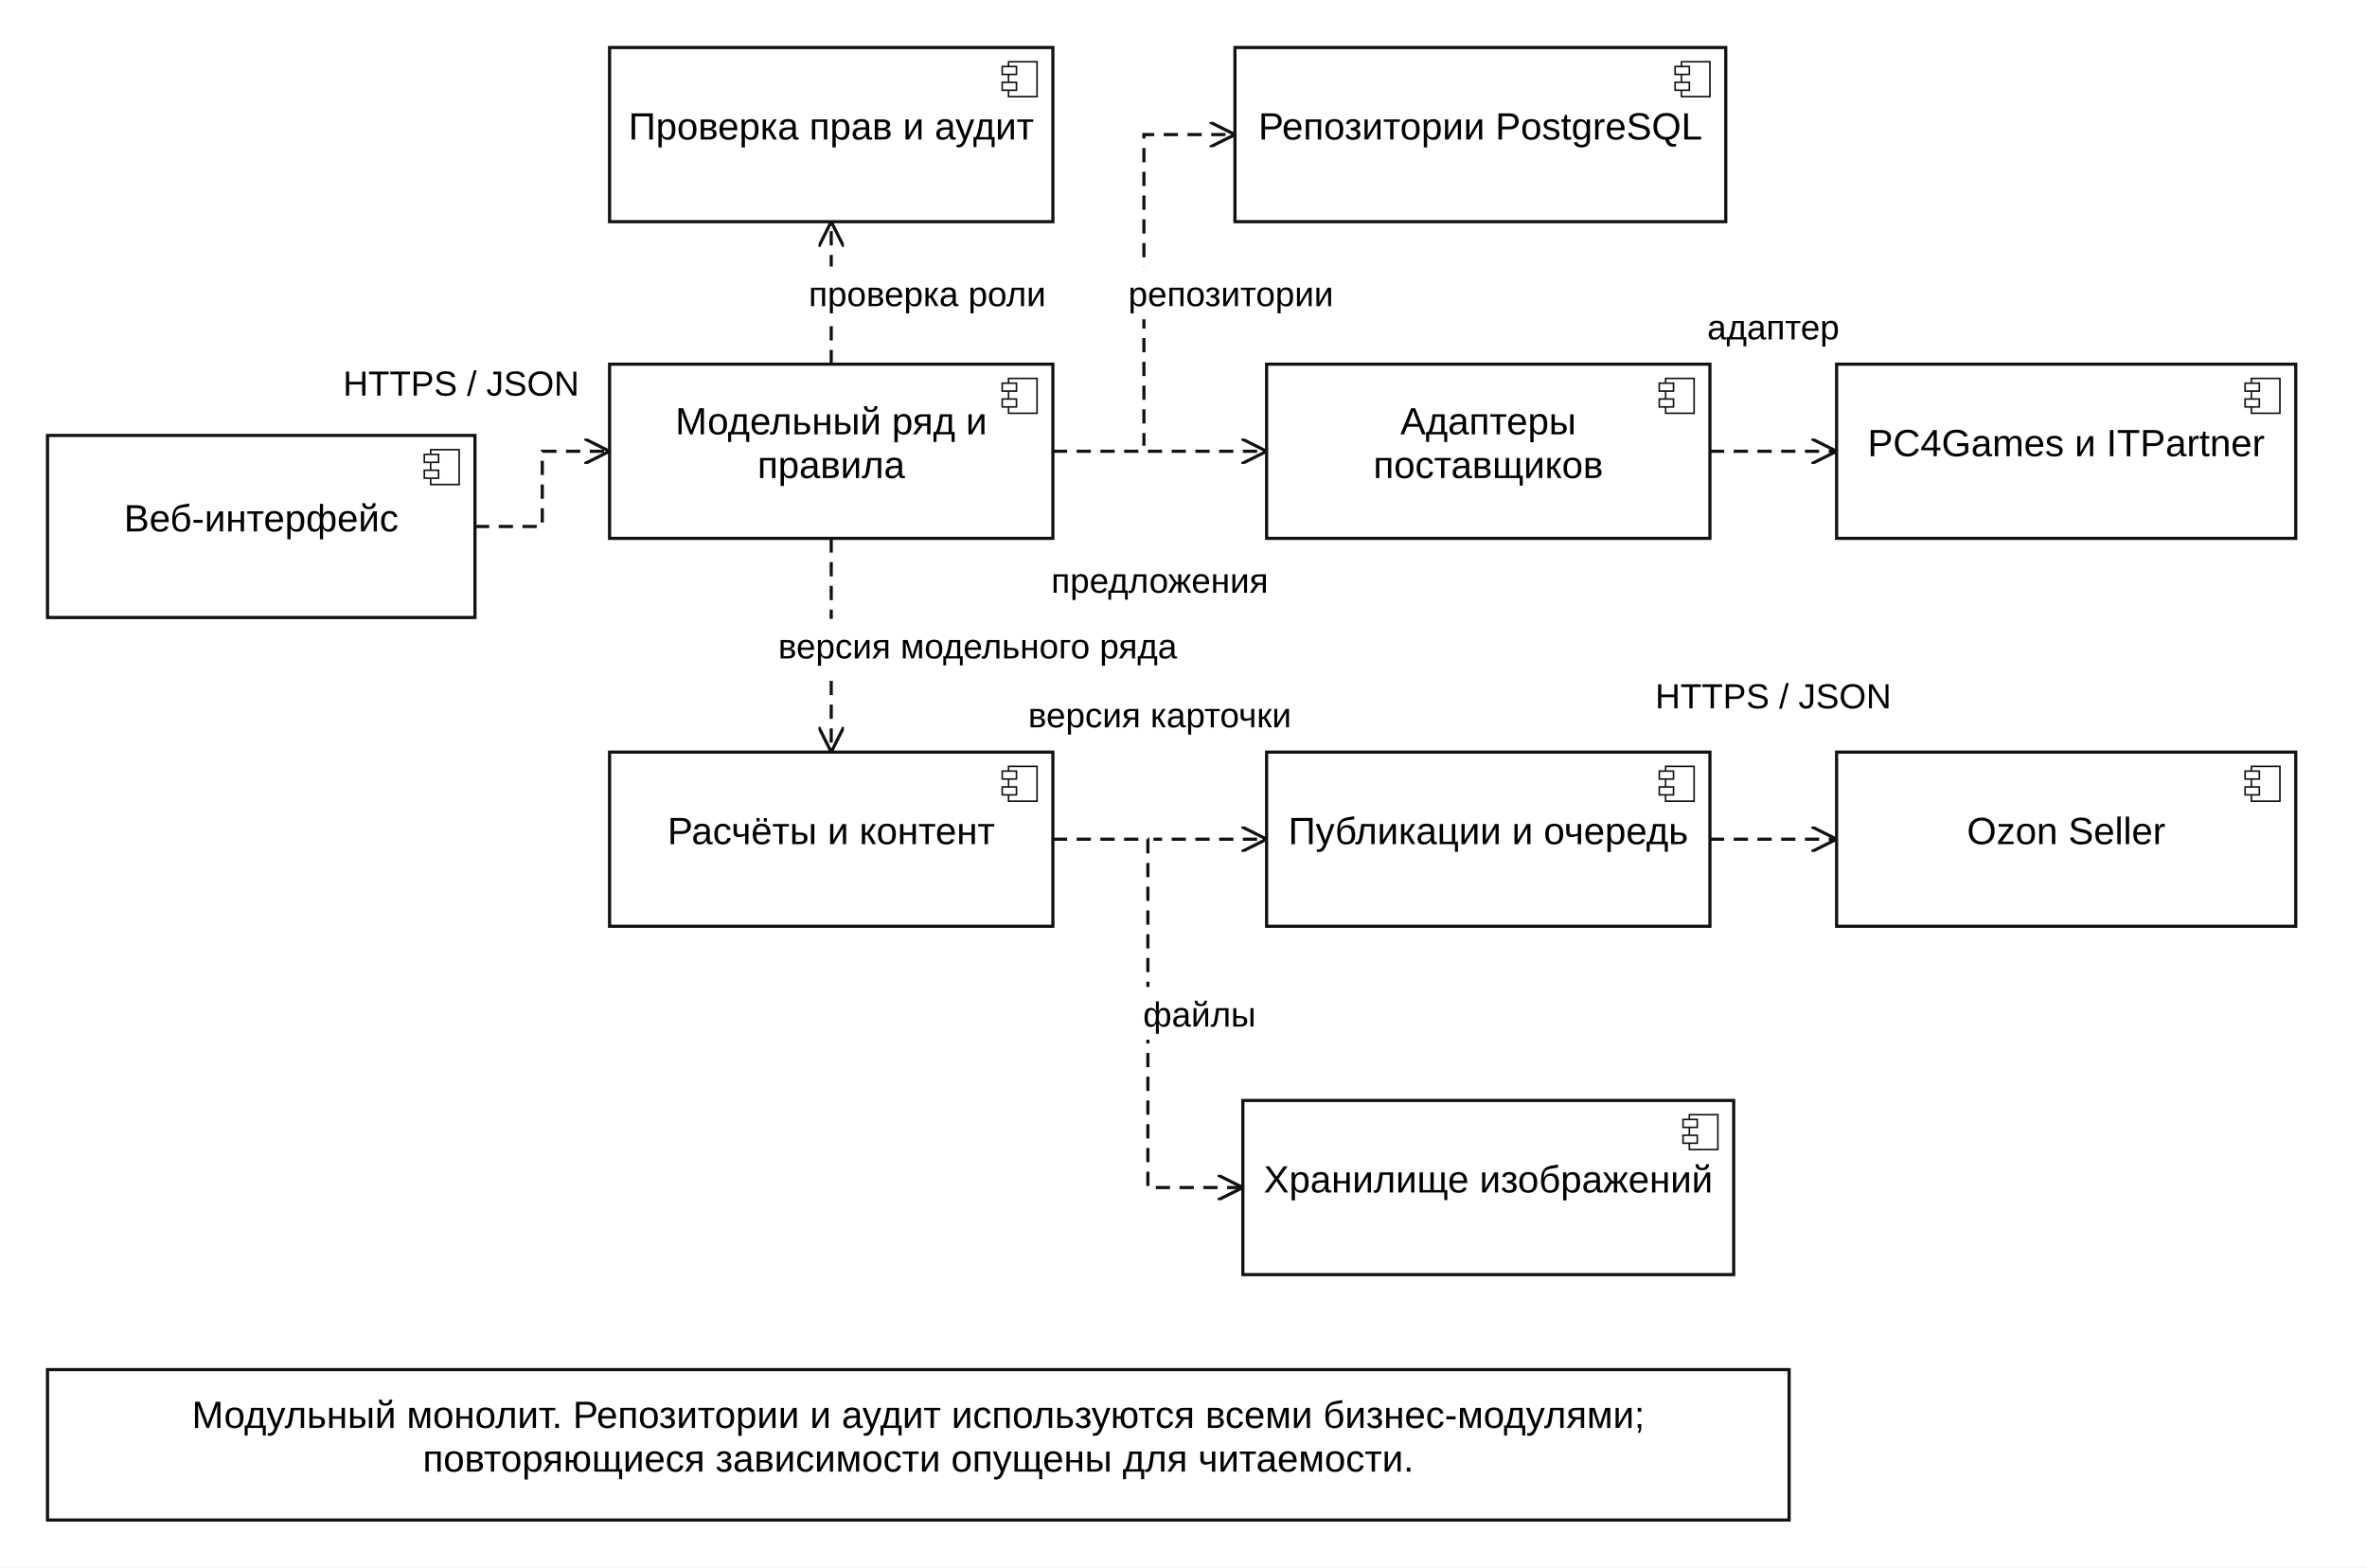
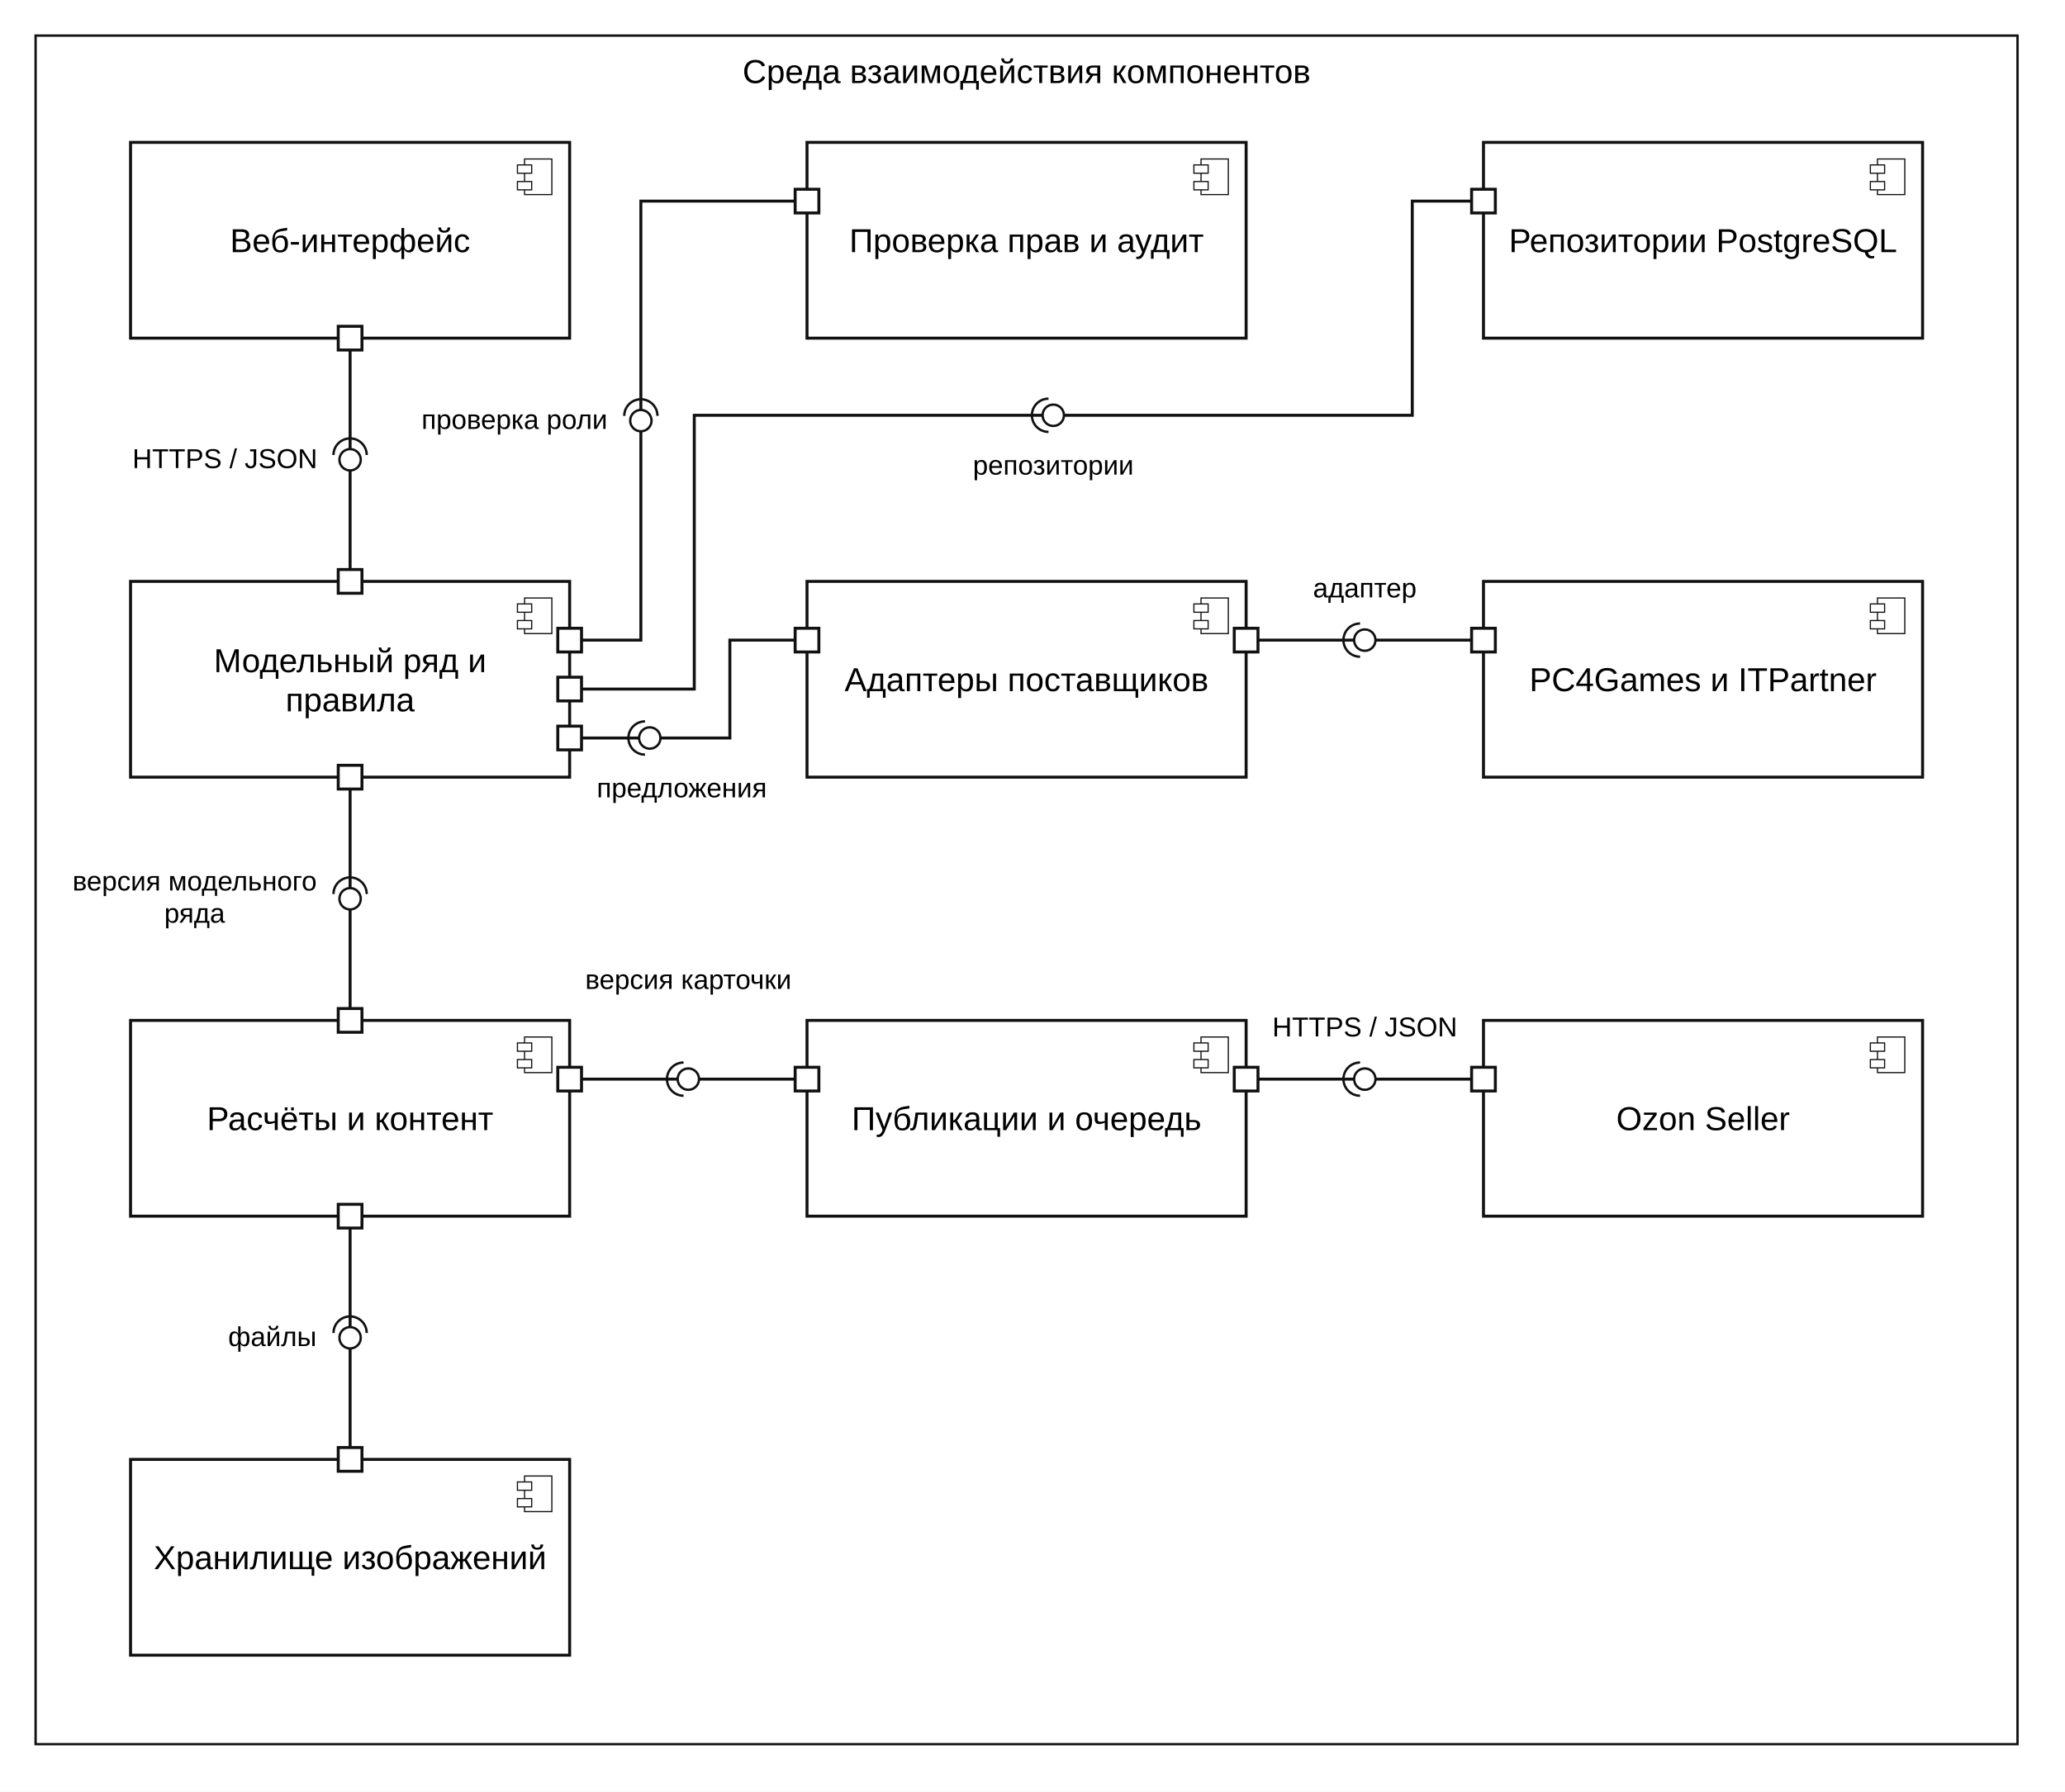
- <svg xmlns="http://www.w3.org/2000/svg" width="1495" height="990" viewBox="0 5 1495 990">
-   <defs>
-     <marker id="open" markerWidth="9" markerHeight="8" refX="8" refY="4" orient="auto">
-       <path d="M0 0L8 4L0 8" fill="none" stroke="#111" />
-     </marker>
-   </defs>
-   <rect x="0" y="5" width="1495" height="990" fill="white" />
-   <path d="M300 337.5L342.5 337.5L342.5 290L385 290" fill="none" stroke="white" stroke-width="7" />
-   <path d="M300 337.5L342.5 337.5L342.5 290L385 290" fill="none" stroke="#111" stroke-width="2" stroke-dasharray="9 6" marker-end="url(#open)" />
-   <path d="M525 235L525 145" fill="none" stroke="white" stroke-width="7" />
-   <path d="M525 235L525 145" fill="none" stroke="#111" stroke-width="2" stroke-dasharray="9 6" marker-end="url(#open)" />
-   <path d="M665 290L722.5 290L722.5 90L780 90" fill="none" stroke="white" stroke-width="7" />
-   <path d="M665 290L722.5 290L722.5 90L780 90" fill="none" stroke="#111" stroke-width="2" stroke-dasharray="9 6" marker-end="url(#open)" />
-   <path d="M665 290L800 290" fill="none" stroke="white" stroke-width="7" />
-   <path d="M665 290L800 290" fill="none" stroke="#111" stroke-width="2" stroke-dasharray="9 6" marker-end="url(#open)" />
-   <path d="M1080 290L1160 290" fill="none" stroke="white" stroke-width="7" />
-   <path d="M1080 290L1160 290" fill="none" stroke="#111" stroke-width="2" stroke-dasharray="9 6" marker-end="url(#open)" />
-   <path d="M525 345L525 480" fill="none" stroke="white" stroke-width="7" />
-   <path d="M525 345L525 480" fill="none" stroke="#111" stroke-width="2" stroke-dasharray="9 6" marker-end="url(#open)" />
-   <path d="M665 535L800 535" fill="none" stroke="white" stroke-width="7" />
-   <path d="M665 535L800 535" fill="none" stroke="#111" stroke-width="2" stroke-dasharray="9 6" marker-end="url(#open)" />
-   <path d="M1080 535L1160 535" fill="none" stroke="white" stroke-width="7" />
-   <path d="M1080 535L1160 535" fill="none" stroke="#111" stroke-width="2" stroke-dasharray="9 6" marker-end="url(#open)" />
-   <path d="M665 535L725 535L725 755L785 755" fill="none" stroke="white" stroke-width="7" />
-   <path d="M665 535L725 535L725 755L785 755" fill="none" stroke="#111" stroke-width="2" stroke-dasharray="9 6" marker-end="url(#open)" />
-   <rect x="30" y="280" width="270" height="115" fill="white" stroke="#111" stroke-width="2" />
-   <rect x="272" y="289" width="18" height="22" fill="white" stroke="#111" />
-   <path d="M268 292h9v5h-9ZM268 302h9v5h-9Z" fill="white" stroke="#111" />
-   <text x="165" y="340.62" text-anchor="middle" font-family="Arial" font-size="24" font-weight="normal">Веб-интерфейс</text>
-   <rect x="385" y="35" width="280" height="110" fill="white" stroke="#111" stroke-width="2" />
-   <rect x="637" y="44" width="18" height="22" fill="white" stroke="#111" />
-   <path d="M633 47h9v5h-9ZM633 57h9v5h-9Z" fill="white" stroke="#111" />
-   <text x="525" y="93.12" text-anchor="middle" font-family="Arial" font-size="24" font-weight="normal">Проверка прав и аудит</text>
-   <rect x="385" y="235" width="280" height="110" fill="white" stroke="#111" stroke-width="2" />
-   <rect x="637" y="244" width="18" height="22" fill="white" stroke="#111" />
-   <path d="M633 247h9v5h-9ZM633 257h9v5h-9Z" fill="white" stroke="#111" />
-   <text x="525" y="279.32" text-anchor="middle" font-family="Arial" font-size="24" font-weight="normal">Модельный ряд и</text>
-   <text x="525" y="306.92" text-anchor="middle" font-family="Arial" font-size="24" font-weight="normal">правила</text>
-   <rect x="385" y="480" width="280" height="110" fill="white" stroke="#111" stroke-width="2" />
-   <rect x="637" y="489" width="18" height="22" fill="white" stroke="#111" />
-   <path d="M633 492h9v5h-9ZM633 502h9v5h-9Z" fill="white" stroke="#111" />
-   <text x="525" y="538.12" text-anchor="middle" font-family="Arial" font-size="24" font-weight="normal">Расчёты и контент</text>
-   <rect x="800" y="480" width="280" height="110" fill="white" stroke="#111" stroke-width="2" />
-   <rect x="1052" y="489" width="18" height="22" fill="white" stroke="#111" />
-   <path d="M1048 492h9v5h-9ZM1048 502h9v5h-9Z" fill="white" stroke="#111" />
-   <text x="940" y="538.12" text-anchor="middle" font-family="Arial" font-size="24" font-weight="normal">Публикации и очередь</text>
-   <rect x="800" y="235" width="280" height="110" fill="white" stroke="#111" stroke-width="2" />
-   <rect x="1052" y="244" width="18" height="22" fill="white" stroke="#111" />
-   <path d="M1048 247h9v5h-9ZM1048 257h9v5h-9Z" fill="white" stroke="#111" />
-   <text x="940" y="279.32" text-anchor="middle" font-family="Arial" font-size="24" font-weight="normal">Адаптеры</text>
-   <text x="940" y="306.92" text-anchor="middle" font-family="Arial" font-size="24" font-weight="normal">поставщиков</text>
-   <rect x="780" y="35" width="310" height="110" fill="white" stroke="#111" stroke-width="2" />
-   <rect x="1062" y="44" width="18" height="22" fill="white" stroke="#111" />
-   <path d="M1058 47h9v5h-9ZM1058 57h9v5h-9Z" fill="white" stroke="#111" />
-   <text x="935" y="93.12" text-anchor="middle" font-family="Arial" font-size="24" font-weight="normal">Репозитории PostgreSQL</text>
-   <rect x="1160" y="235" width="290" height="110" fill="white" stroke="#111" stroke-width="2" />
-   <rect x="1422" y="244" width="18" height="22" fill="white" stroke="#111" />
-   <path d="M1418 247h9v5h-9ZM1418 257h9v5h-9Z" fill="white" stroke="#111" />
-   <text x="1305" y="293.12" text-anchor="middle" font-family="Arial" font-size="24" font-weight="normal">PC4Games и ITPartner</text>
-   <rect x="1160" y="480" width="290" height="110" fill="white" stroke="#111" stroke-width="2" />
-   <rect x="1422" y="489" width="18" height="22" fill="white" stroke="#111" />
-   <path d="M1418 492h9v5h-9ZM1418 502h9v5h-9Z" fill="white" stroke="#111" />
-   <text x="1305" y="538.12" text-anchor="middle" font-family="Arial" font-size="24" font-weight="normal">Ozon Seller</text>
-   <rect x="785" y="700" width="310" height="110" fill="white" stroke="#111" stroke-width="2" />
-   <rect x="1067" y="709" width="18" height="22" fill="white" stroke="#111" />
-   <path d="M1063 712h9v5h-9ZM1063 722h9v5h-9Z" fill="white" stroke="#111" />
-   <text x="940" y="758.12" text-anchor="middle" font-family="Arial" font-size="24" font-weight="normal">Хранилище изображений</text>
-   <rect x="30" y="870" width="1100" height="95" fill="white" stroke="#111" stroke-width="2" />
-   <text x="580" y="906.82" text-anchor="middle" font-family="Arial" font-size="24" font-weight="normal">Модульный монолит. Репозитории и аудит используются всеми бизнес-модулями;</text>
-   <text x="580" y="934.42" text-anchor="middle" font-family="Arial" font-size="24" font-weight="normal">повторяющиеся зависимости опущены для читаемости.</text>
-   <rect x="211.75" y="229.85" width="159" height="33.3" fill="white" />
-   <text x="291.25" y="254.85" text-anchor="middle" font-family="Arial" font-size="22">HTTPS / JSON</text>
-   <rect x="505.68" y="173.35" width="160" height="33.3" fill="white" />
-   <text x="585.68" y="198.35" text-anchor="middle" font-family="Arial" font-size="22">проверка роли</text>
-   <rect x="707.42" y="173.35" width="140" height="33.3" fill="white" />
-   <text x="777.42" y="198.35" text-anchor="middle" font-family="Arial" font-size="22">репозитории</text>
-   <rect x="659" y="354.35" width="147" height="33.3" fill="white" />
-   <text x="732.5" y="379.35" text-anchor="middle" font-family="Arial" font-size="22">предложения</text>
-   <rect x="1072.5" y="194.35" width="95" height="33.3" fill="white" />
-   <text x="1120" y="219.35" text-anchor="middle" font-family="Arial" font-size="22">адаптер</text>
-   <rect x="486.48" y="395.85" width="262" height="33.3" fill="white" />
-   <text x="617.48" y="420.85" text-anchor="middle" font-family="Arial" font-size="22">версия модельного ряда</text>
-   <rect x="644.5" y="439.35" width="176" height="33.3" fill="white" />
-   <text x="732.5" y="464.35" text-anchor="middle" font-family="Arial" font-size="22">версия карточки</text>
-   <rect x="1040.5" y="427.35" width="159" height="33.3" fill="white" />
-   <text x="1120" y="452.35" text-anchor="middle" font-family="Arial" font-size="22">HTTPS / JSON</text>
-   <rect x="716.6" y="628.35" width="82" height="33.3" fill="white" />
-   <text x="757.6" y="653.35" text-anchor="middle" font-family="Arial" font-size="22">файлы</text>
+ <svg xmlns="http://www.w3.org/2000/svg" width="1740" height="1510">
+   <rect width="1740" height="1510" fill="white" />
+   <rect x="30" y="30" width="1670" height="1440" fill="white" stroke="#111" stroke-width="2" />
+   <text x="865" y="70" text-anchor="middle" font-family="Arial" font-size="28">Среда взаимодействия компонентов</text>
+   <path d="M1050 539.5L1250 539.5" stroke="white" stroke-width="8" fill="none" />
+   <path d="M1050 539.5L1250 539.5" stroke="#111" stroke-width="2.5" fill="none" />
+   <g transform="translate(1150 539.5) rotate(0)">
+     <circle cx="0" cy="0" r="9" fill="white" stroke="#111" stroke-width="2" />
+     <path d="M-4 -14A14 14 0 0 0 -4 14" fill="none" stroke="#111" stroke-width="2" />
+   </g>
+   <path d="M480 909.5L680 909.5" stroke="white" stroke-width="8" fill="none" />
+   <path d="M480 909.5L680 909.5" stroke="#111" stroke-width="2.5" fill="none" />
+   <g transform="translate(580 909.5) rotate(0)">
+     <circle cx="0" cy="0" r="9" fill="white" stroke="#111" stroke-width="2" />
+     <path d="M-4 -14A14 14 0 0 0 -4 14" fill="none" stroke="#111" stroke-width="2" />
+   </g>
+   <path d="M1050 909.5L1250 909.5" stroke="white" stroke-width="8" fill="none" />
+   <path d="M1050 909.5L1250 909.5" stroke="#111" stroke-width="2.5" fill="none" />
+   <g transform="translate(1150 909.5) rotate(0)">
+     <circle cx="0" cy="0" r="9" fill="white" stroke="#111" stroke-width="2" />
+     <path d="M-4 -14A14 14 0 0 0 -4 14" fill="none" stroke="#111" stroke-width="2" />
+   </g>
+   <path d="M295 285L295 490" stroke="white" stroke-width="8" fill="none" />
+   <path d="M295 285L295 490" stroke="#111" stroke-width="2.5" fill="none" />
+   <g transform="translate(295 387.5) rotate(90)">
+     <circle cx="0" cy="0" r="9" fill="white" stroke="#111" stroke-width="2" />
+     <path d="M-4 -14A14 14 0 0 0 -4 14" fill="none" stroke="#111" stroke-width="2" />
+   </g>
+   <path d="M295 655L295 860" stroke="white" stroke-width="8" fill="none" />
+   <path d="M295 655L295 860" stroke="#111" stroke-width="2.5" fill="none" />
+   <g transform="translate(295 757.5) rotate(90)">
+     <circle cx="0" cy="0" r="9" fill="white" stroke="#111" stroke-width="2" />
+     <path d="M-4 -14A14 14 0 0 0 -4 14" fill="none" stroke="#111" stroke-width="2" />
+   </g>
+   <path d="M295 1025L295 1230" stroke="white" stroke-width="8" fill="none" />
+   <path d="M295 1025L295 1230" stroke="#111" stroke-width="2.5" fill="none" />
+   <g transform="translate(295 1127.5) rotate(90)">
+     <circle cx="0" cy="0" r="9" fill="white" stroke="#111" stroke-width="2" />
+     <path d="M-4 -14A14 14 0 0 0 -4 14" fill="none" stroke="#111" stroke-width="2" />
+   </g>
+   <path d="M480 622L615 622L615 539.5L680 539.5" stroke="white" stroke-width="8" fill="none" />
+   <path d="M480 622L615 622L615 539.5L680 539.5" stroke="#111" stroke-width="2.5" fill="none" />
+   <g transform="translate(547.5 622) rotate(0)">
+     <circle cx="0" cy="0" r="9" fill="white" stroke="#111" stroke-width="2" />
+     <path d="M-4 -14A14 14 0 0 0 -4 14" fill="none" stroke="#111" stroke-width="2" />
+   </g>
+   <path d="M480 539.5L540 539.5L540 169.5L680 169.5" stroke="white" stroke-width="8" fill="none" />
+   <path d="M480 539.5L540 539.5L540 169.5L680 169.5" stroke="#111" stroke-width="2.5" fill="none" />
+   <g transform="translate(540 354.5) rotate(90)">
+     <circle cx="0" cy="0" r="9" fill="white" stroke="#111" stroke-width="2" />
+     <path d="M-4 -14A14 14 0 0 0 -4 14" fill="none" stroke="#111" stroke-width="2" />
+   </g>
+   <path d="M480 580.75L585 580.75L585 350L1190 350L1190 169.5L1250 169.5" stroke="white" stroke-width="8" fill="none" />
+   <path d="M480 580.75L585 580.75L585 350L1190 350L1190 169.5L1250 169.5" stroke="#111" stroke-width="2.5" fill="none" />
+   <g transform="translate(887.5 350) rotate(0)">
+     <circle cx="0" cy="0" r="9" fill="white" stroke="#111" stroke-width="2" />
+     <path d="M-4 -14A14 14 0 0 0 -4 14" fill="none" stroke="#111" stroke-width="2" />
+   </g>
+   <rect x="110" y="120" width="370" height="165" fill="white" stroke="#111" stroke-width="2.5" />
+   <rect x="442" y="134" width="23" height="30" fill="white" stroke="#111" />
+   <path d="M436 139h12v7h-12ZM436 153h12v7h-12Z" fill="white" stroke="#111" />
+   <text x="295" y="212.5" text-anchor="middle" font-family="Arial" font-size="28">Веб-интерфейс</text>
+   <rect x="680" y="120" width="370" height="165" fill="white" stroke="#111" stroke-width="2.5" />
+   <rect x="1012" y="134" width="23" height="30" fill="white" stroke="#111" />
+   <path d="M1006 139h12v7h-12ZM1006 153h12v7h-12Z" fill="white" stroke="#111" />
+   <text x="865" y="212.5" text-anchor="middle" font-family="Arial" font-size="28">Проверка прав и аудит</text>
+   <rect x="1250" y="120" width="370" height="165" fill="white" stroke="#111" stroke-width="2.5" />
+   <rect x="1582" y="134" width="23" height="30" fill="white" stroke="#111" />
+   <path d="M1576 139h12v7h-12ZM1576 153h12v7h-12Z" fill="white" stroke="#111" />
+   <text x="1435" y="212.5" text-anchor="middle" font-family="Arial" font-size="28">Репозитории PostgreSQL</text>
+   <rect x="110" y="490" width="370" height="165" fill="white" stroke="#111" stroke-width="2.5" />
+   <rect x="442" y="504" width="23" height="30" fill="white" stroke="#111" />
+   <path d="M436 509h12v7h-12ZM436 523h12v7h-12Z" fill="white" stroke="#111" />
+   <text x="295" y="566.5" text-anchor="middle" font-family="Arial" font-size="28">Модельный ряд и</text>
+   <text x="295" y="599.54" text-anchor="middle" font-family="Arial" font-size="28">правила</text>
+   <rect x="680" y="490" width="370" height="165" fill="white" stroke="#111" stroke-width="2.5" />
+   <rect x="1012" y="504" width="23" height="30" fill="white" stroke="#111" />
+   <path d="M1006 509h12v7h-12ZM1006 523h12v7h-12Z" fill="white" stroke="#111" />
+   <text x="865" y="582.5" text-anchor="middle" font-family="Arial" font-size="28">Адаптеры поставщиков</text>
+   <rect x="1250" y="490" width="370" height="165" fill="white" stroke="#111" stroke-width="2.5" />
+   <rect x="1582" y="504" width="23" height="30" fill="white" stroke="#111" />
+   <path d="M1576 509h12v7h-12ZM1576 523h12v7h-12Z" fill="white" stroke="#111" />
+   <text x="1435" y="582.5" text-anchor="middle" font-family="Arial" font-size="28">PC4Games и ITPartner</text>
+   <rect x="110" y="860" width="370" height="165" fill="white" stroke="#111" stroke-width="2.5" />
+   <rect x="442" y="874" width="23" height="30" fill="white" stroke="#111" />
+   <path d="M436 879h12v7h-12ZM436 893h12v7h-12Z" fill="white" stroke="#111" />
+   <text x="295" y="952.5" text-anchor="middle" font-family="Arial" font-size="28">Расчёты и контент</text>
+   <rect x="680" y="860" width="370" height="165" fill="white" stroke="#111" stroke-width="2.5" />
+   <rect x="1012" y="874" width="23" height="30" fill="white" stroke="#111" />
+   <path d="M1006 879h12v7h-12ZM1006 893h12v7h-12Z" fill="white" stroke="#111" />
+   <text x="865" y="952.5" text-anchor="middle" font-family="Arial" font-size="28">Публикации и очередь</text>
+   <rect x="1250" y="860" width="370" height="165" fill="white" stroke="#111" stroke-width="2.5" />
+   <rect x="1582" y="874" width="23" height="30" fill="white" stroke="#111" />
+   <path d="M1576 879h12v7h-12ZM1576 893h12v7h-12Z" fill="white" stroke="#111" />
+   <text x="1435" y="952.5" text-anchor="middle" font-family="Arial" font-size="28">Ozon Seller</text>
+   <rect x="110" y="1230" width="370" height="165" fill="white" stroke="#111" stroke-width="2.5" />
+   <rect x="442" y="1244" width="23" height="30" fill="white" stroke="#111" />
+   <path d="M436 1249h12v7h-12ZM436 1263h12v7h-12Z" fill="white" stroke="#111" />
+   <text x="295" y="1322.5" text-anchor="middle" font-family="Arial" font-size="28">Хранилище изображений</text>
+   <rect x="1040" y="529.5" width="20" height="20" fill="white" stroke="#111" stroke-width="2.5" />
+   <rect x="1240" y="529.5" width="20" height="20" fill="white" stroke="#111" stroke-width="2.5" />
+   <rect x="470" y="899.5" width="20" height="20" fill="white" stroke="#111" stroke-width="2.5" />
+   <rect x="670" y="899.5" width="20" height="20" fill="white" stroke="#111" stroke-width="2.5" />
+   <rect x="1040" y="899.5" width="20" height="20" fill="white" stroke="#111" stroke-width="2.5" />
+   <rect x="1240" y="899.5" width="20" height="20" fill="white" stroke="#111" stroke-width="2.5" />
+   <rect x="285" y="275" width="20" height="20" fill="white" stroke="#111" stroke-width="2.5" />
+   <rect x="285" y="480" width="20" height="20" fill="white" stroke="#111" stroke-width="2.5" />
+   <rect x="285" y="645" width="20" height="20" fill="white" stroke="#111" stroke-width="2.5" />
+   <rect x="285" y="850" width="20" height="20" fill="white" stroke="#111" stroke-width="2.5" />
+   <rect x="285" y="1015" width="20" height="20" fill="white" stroke="#111" stroke-width="2.5" />
+   <rect x="285" y="1220" width="20" height="20" fill="white" stroke="#111" stroke-width="2.5" />
+   <rect x="470" y="612" width="20" height="20" fill="white" stroke="#111" stroke-width="2.5" />
+   <rect x="670" y="529.5" width="20" height="20" fill="white" stroke="#111" stroke-width="2.5" />
+   <rect x="470" y="529.5" width="20" height="20" fill="white" stroke="#111" stroke-width="2.5" />
+   <rect x="670" y="159.5" width="20" height="20" fill="white" stroke="#111" stroke-width="2.5" />
+   <rect x="470" y="570.75" width="20" height="20" fill="white" stroke="#111" stroke-width="2.5" />
+   <rect x="1240" y="159.5" width="20" height="20" fill="white" stroke="#111" stroke-width="2.5" />
+   <rect x="1099.5" y="477.5" width="101" height="38" fill="white" />
+   <text x="1150" y="503.5" text-anchor="middle" font-family="Arial" font-size="23">адаптер</text>
+   <rect x="487" y="807.5" width="186" height="38" fill="white" />
+   <text x="580" y="833.5" text-anchor="middle" font-family="Arial" font-size="23">версия карточки</text>
+   <rect x="1066.5" y="847.5" width="167" height="38" fill="white" />
+   <text x="1150" y="873.5" text-anchor="middle" font-family="Arial" font-size="23">HTTPS / JSON</text>
+   <rect x="106" y="368.5" width="167" height="38" fill="white" />
+   <text x="189.5" y="394.5" text-anchor="middle" font-family="Arial" font-size="23">HTTPS / JSON</text>
+   <rect x="55" y="724.5" width="218" height="66" fill="white" />
+   <text x="164" y="750.5" text-anchor="middle" font-family="Arial" font-size="23">версия модельного</text>
+   <text x="164" y="777.64" text-anchor="middle" font-family="Arial" font-size="23">ряда</text>
+   <rect x="186" y="1108.5" width="87" height="38" fill="white" />
+   <text x="229.5" y="1134.5" text-anchor="middle" font-family="Arial" font-size="23">файлы</text>
+   <rect x="497" y="646" width="155" height="38" fill="white" />
+   <text x="574.5" y="672" text-anchor="middle" font-family="Arial" font-size="23">предложения</text>
+   <rect x="349" y="335.5" width="169" height="38" fill="white" />
+   <text x="433.5" y="361.5" text-anchor="middle" font-family="Arial" font-size="23">проверка роли</text>
+   <rect x="814" y="374" width="147" height="38" fill="white" />
+   <text x="887.5" y="400" text-anchor="middle" font-family="Arial" font-size="23">репозитории</text>
</svg>
